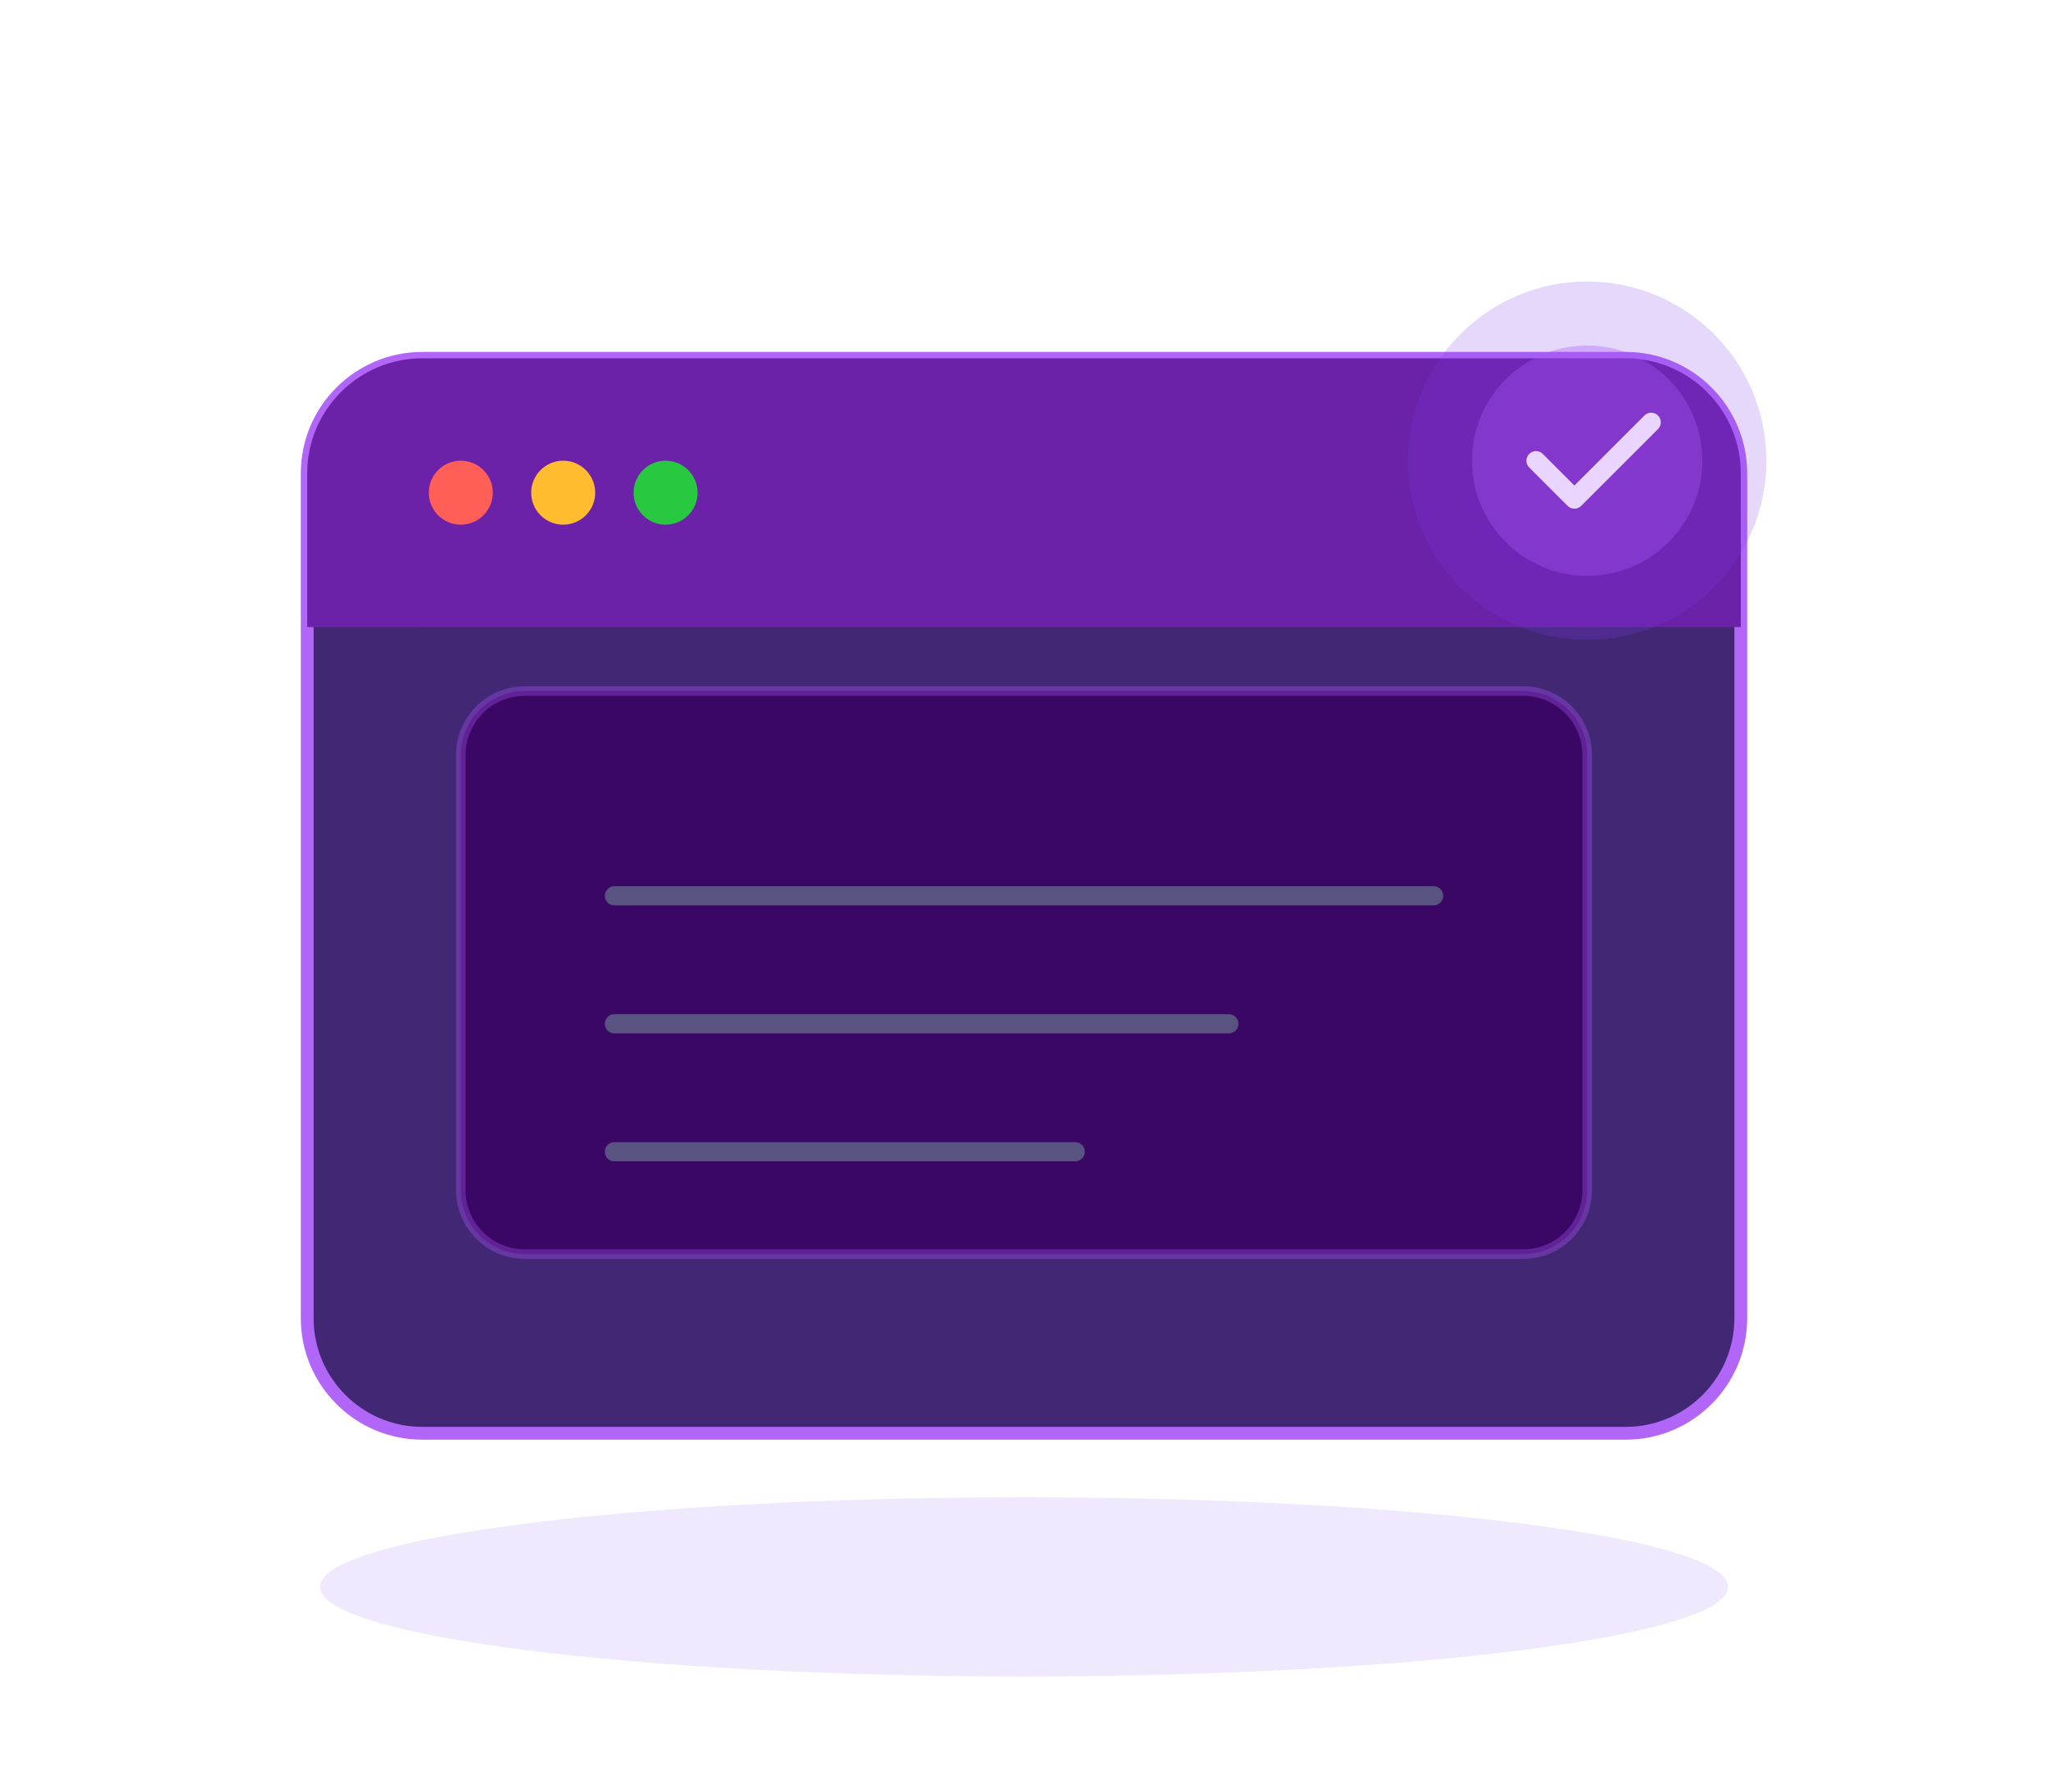
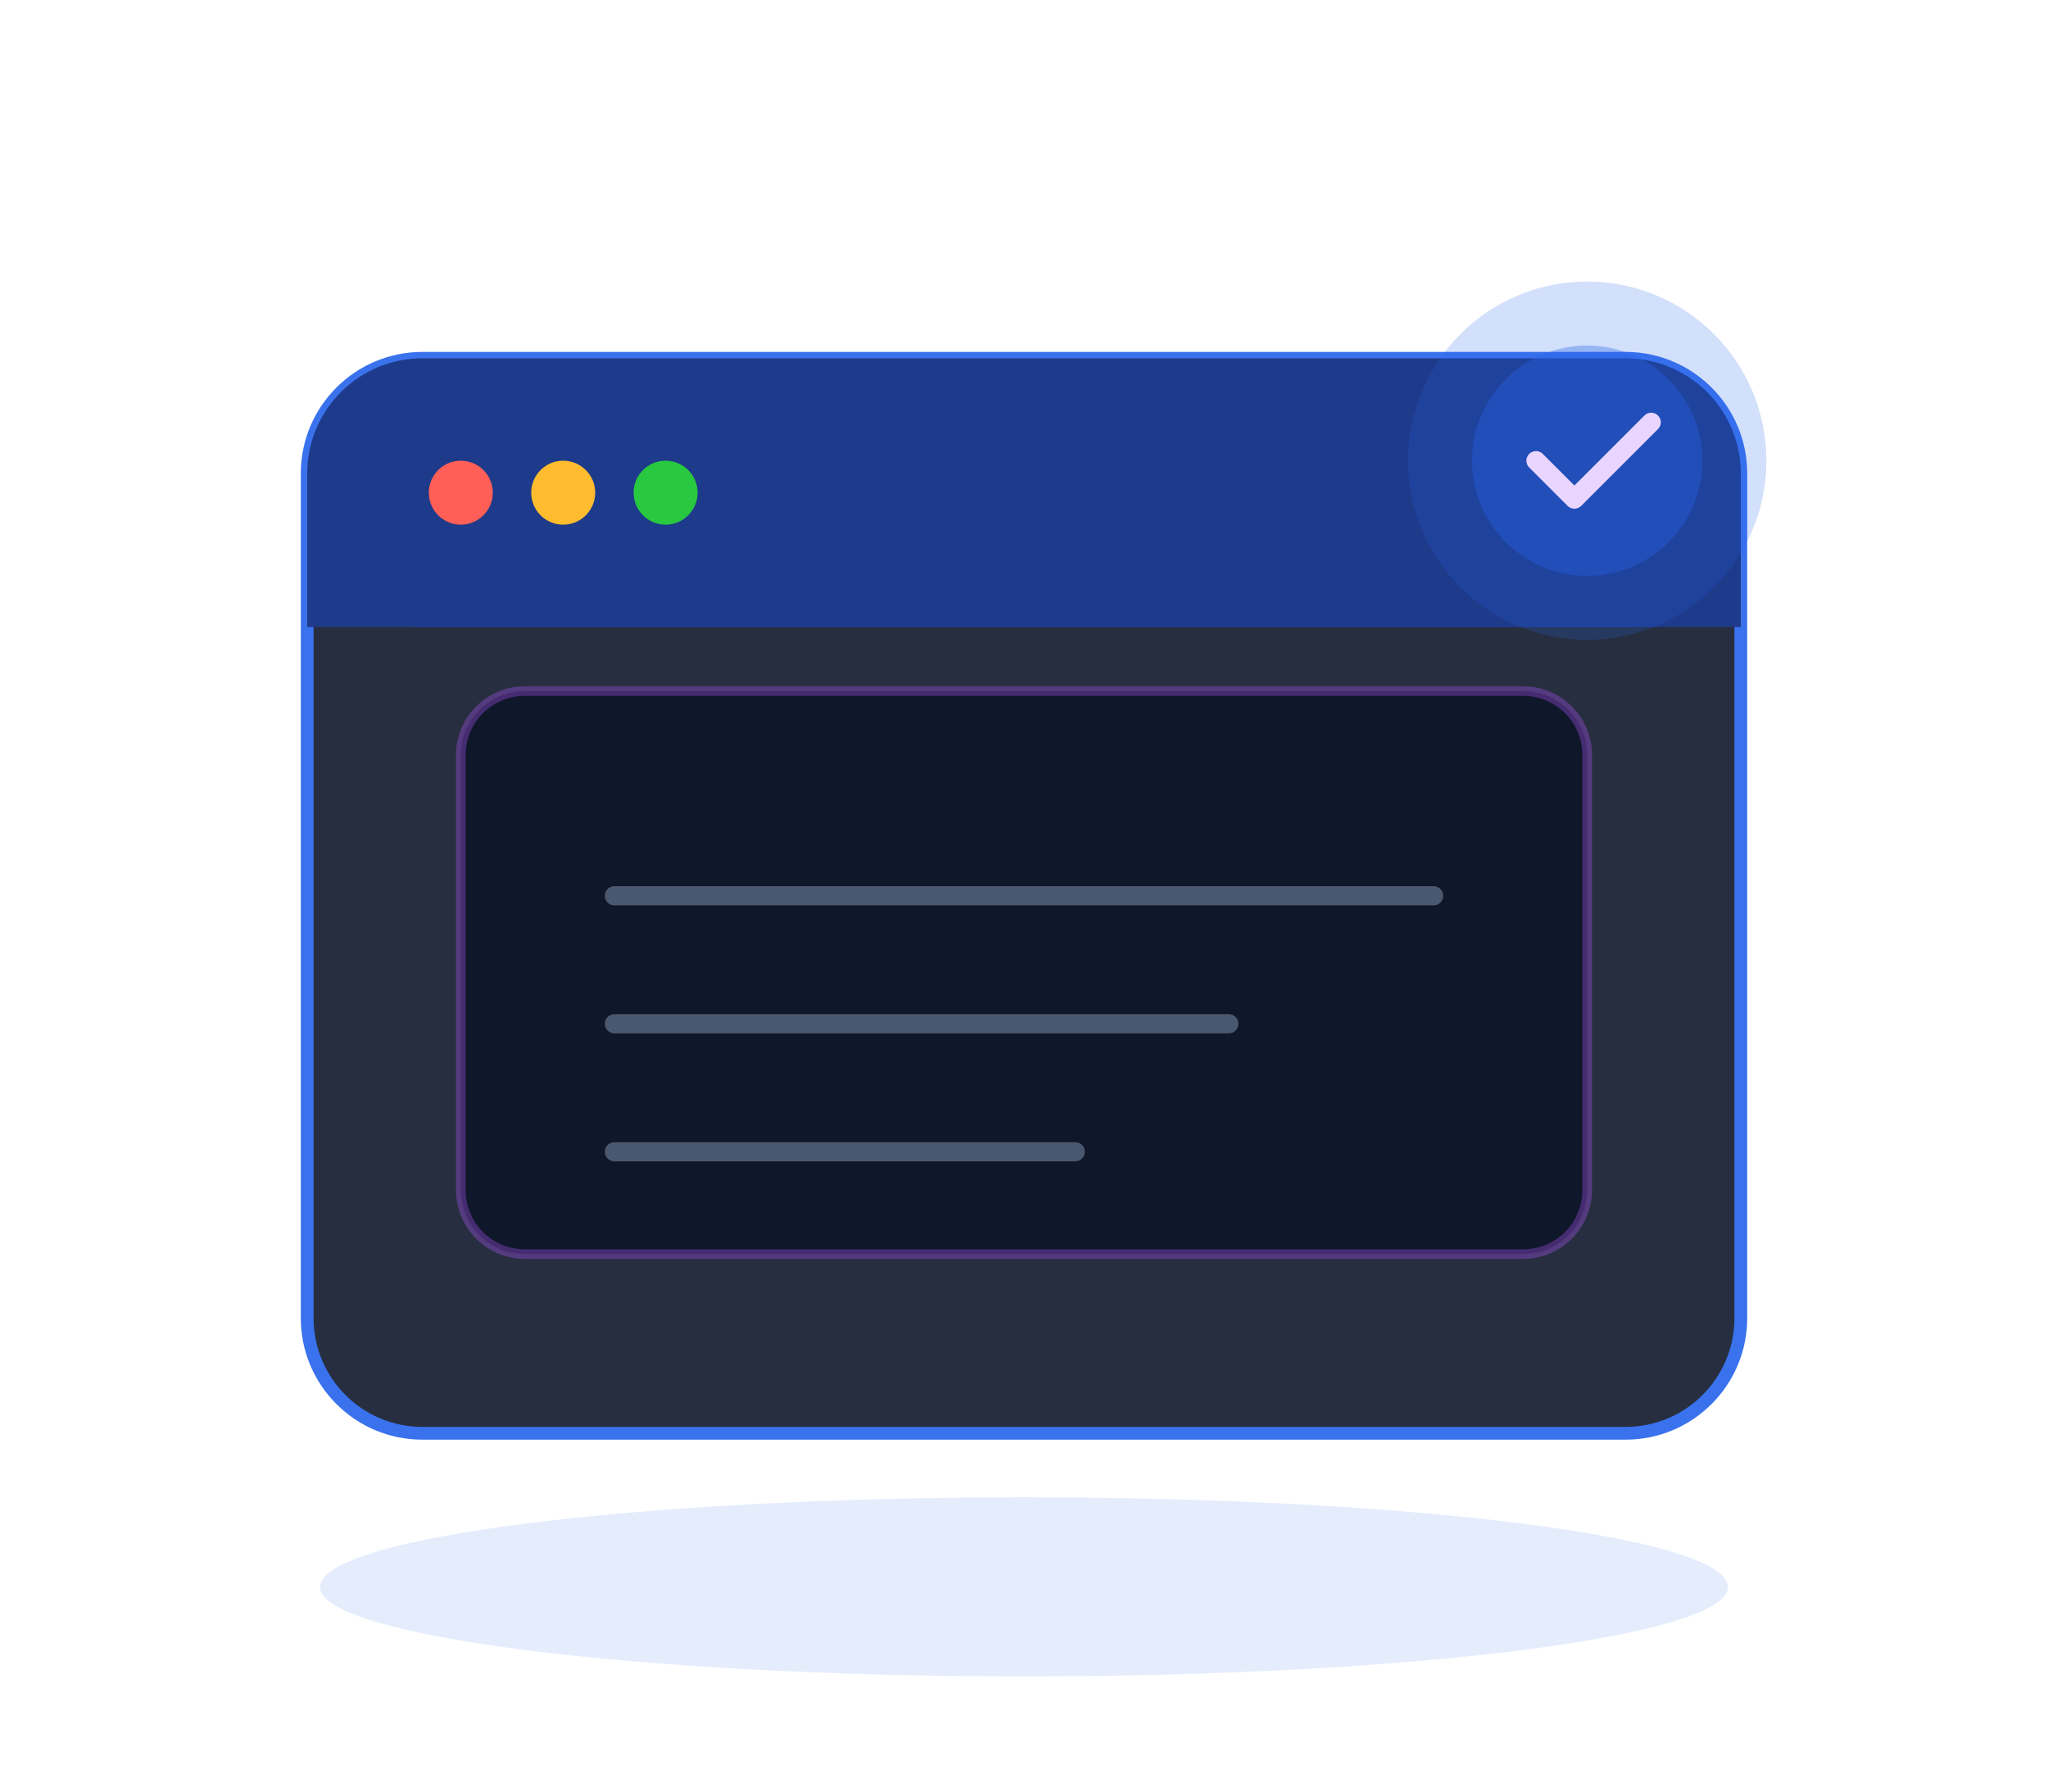
<svg xmlns="http://www.w3.org/2000/svg" viewBox="0 0 320 280" fill="none" aria-hidden="true">
-   <ellipse cx="160" cy="248" rx="110" ry="14" fill="#7c3aed" opacity="0.12" />
-   <rect x="48" y="56" width="224" height="168" rx="18" fill="#2e1065" stroke="#a855f7" stroke-width="2" opacity="0.9" />
-   <rect x="48" y="56" width="224" height="42" rx="18" fill="#6b21a8" />
-   <rect x="48" y="80" width="224" height="18" fill="#6b21a8" />
+   <ellipse cx="160" cy="248" rx="110" ry="14" fill="#2563eb" opacity="0.12" />
+   <rect x="48" y="56" width="224" height="168" rx="18" fill="#0f172a" stroke="#2563eb" stroke-width="2" opacity="0.9" />
+   <rect x="48" y="56" width="224" height="42" rx="18" fill="#1e3a8a" />
+   <rect x="48" y="80" width="224" height="18" fill="#1e3a8a" />
  <circle cx="72" cy="77" r="5" fill="#ff5f57" />
  <circle cx="88" cy="77" r="5" fill="#febc2e" />
  <circle cx="104" cy="77" r="5" fill="#28c840" />
-   <path d="M88 128l48 32 48-32" stroke="#f472b6" stroke-width="3" stroke-linecap="round" stroke-linejoin="round" />
-   <rect x="72" y="108" width="176" height="88" rx="10" fill="#3b0764" stroke="rgba(168,85,247,0.35)" stroke-width="1.5" />
+   <path d="M88 128l48 32 48-32" stroke="#3b82f6" stroke-width="3" stroke-linecap="round" stroke-linejoin="round" />
+   <rect x="72" y="108" width="176" height="88" rx="10" fill="#0f172a" stroke="rgba(168,85,247,0.35)" stroke-width="1.5" />
  <path d="M96 140h128M96 160h96M96 180h72" stroke="#64748b" stroke-width="3" stroke-linecap="round" opacity="0.7" />
-   <circle cx="248" cy="72" r="28" fill="#7c3aed" opacity="0.2" />
-   <circle cx="248" cy="72" r="18" fill="#a855f7" opacity="0.35" />
+   <circle cx="248" cy="72" r="28" fill="#2563eb" opacity="0.2" />
+   <circle cx="248" cy="72" r="18" fill="#2563eb" opacity="0.35" />
  <path d="M240 72l6 6 12-12" stroke="#e9d5ff" stroke-width="3" stroke-linecap="round" stroke-linejoin="round" />
</svg>
